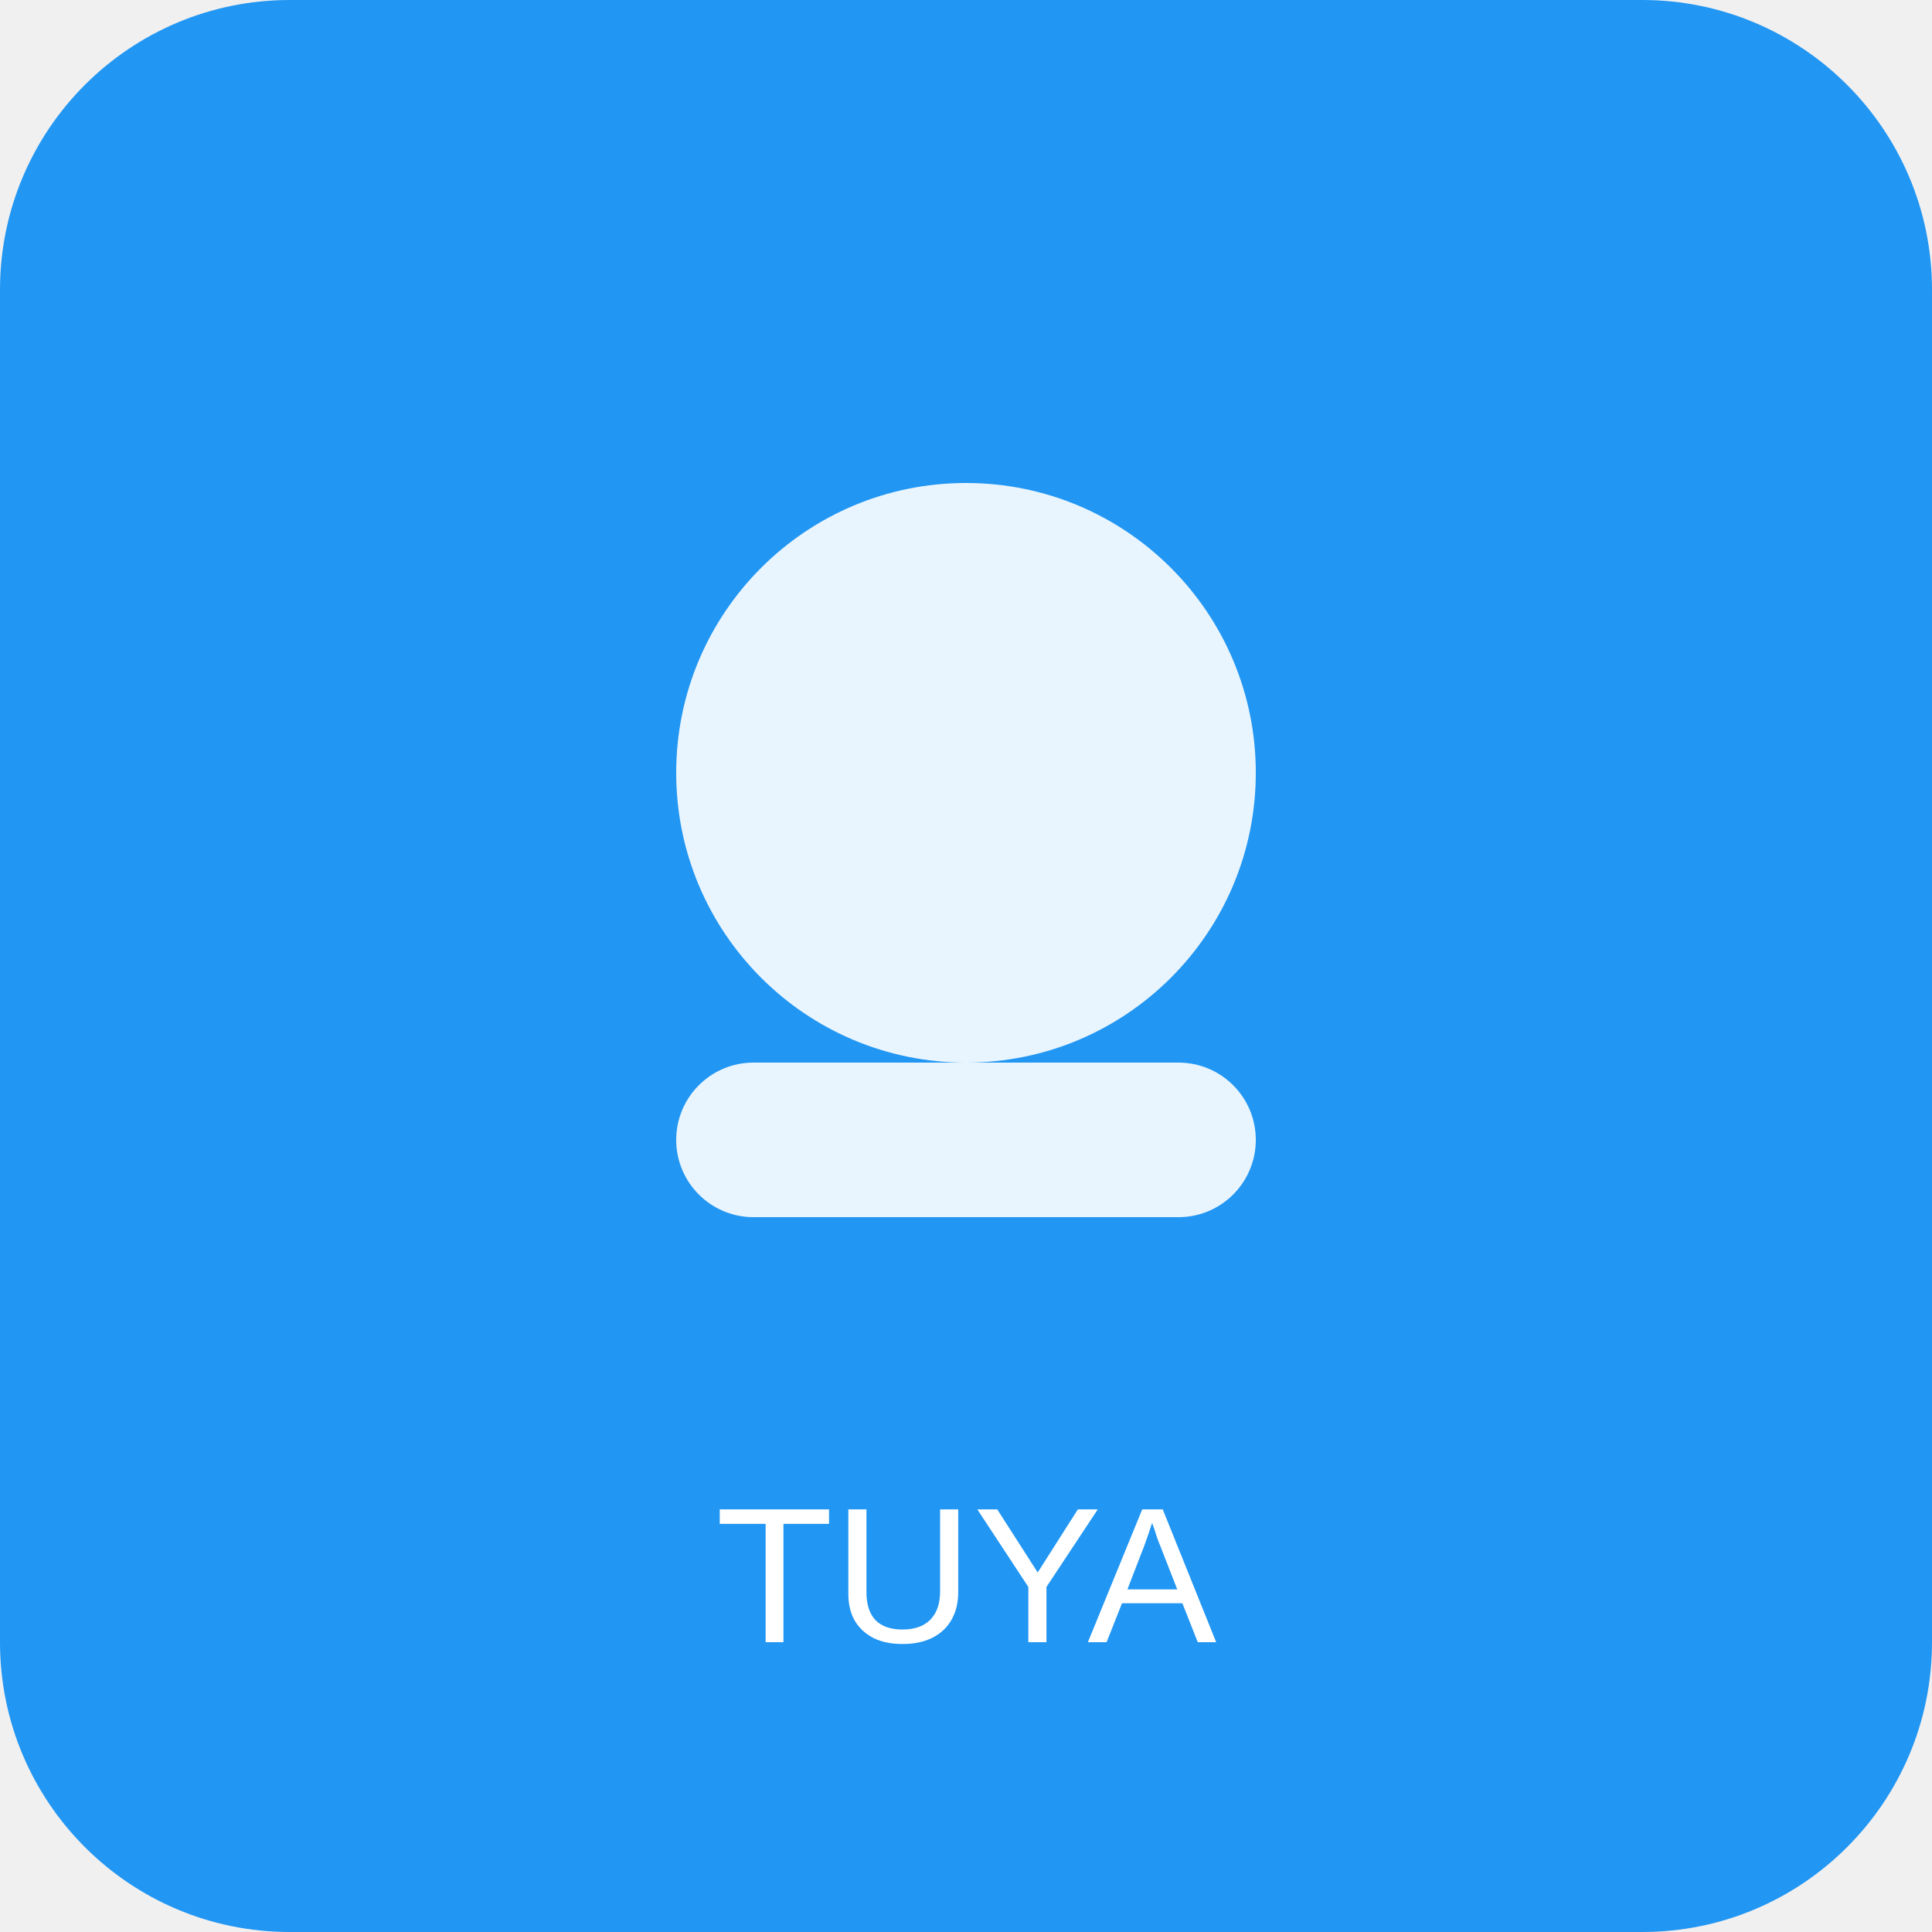
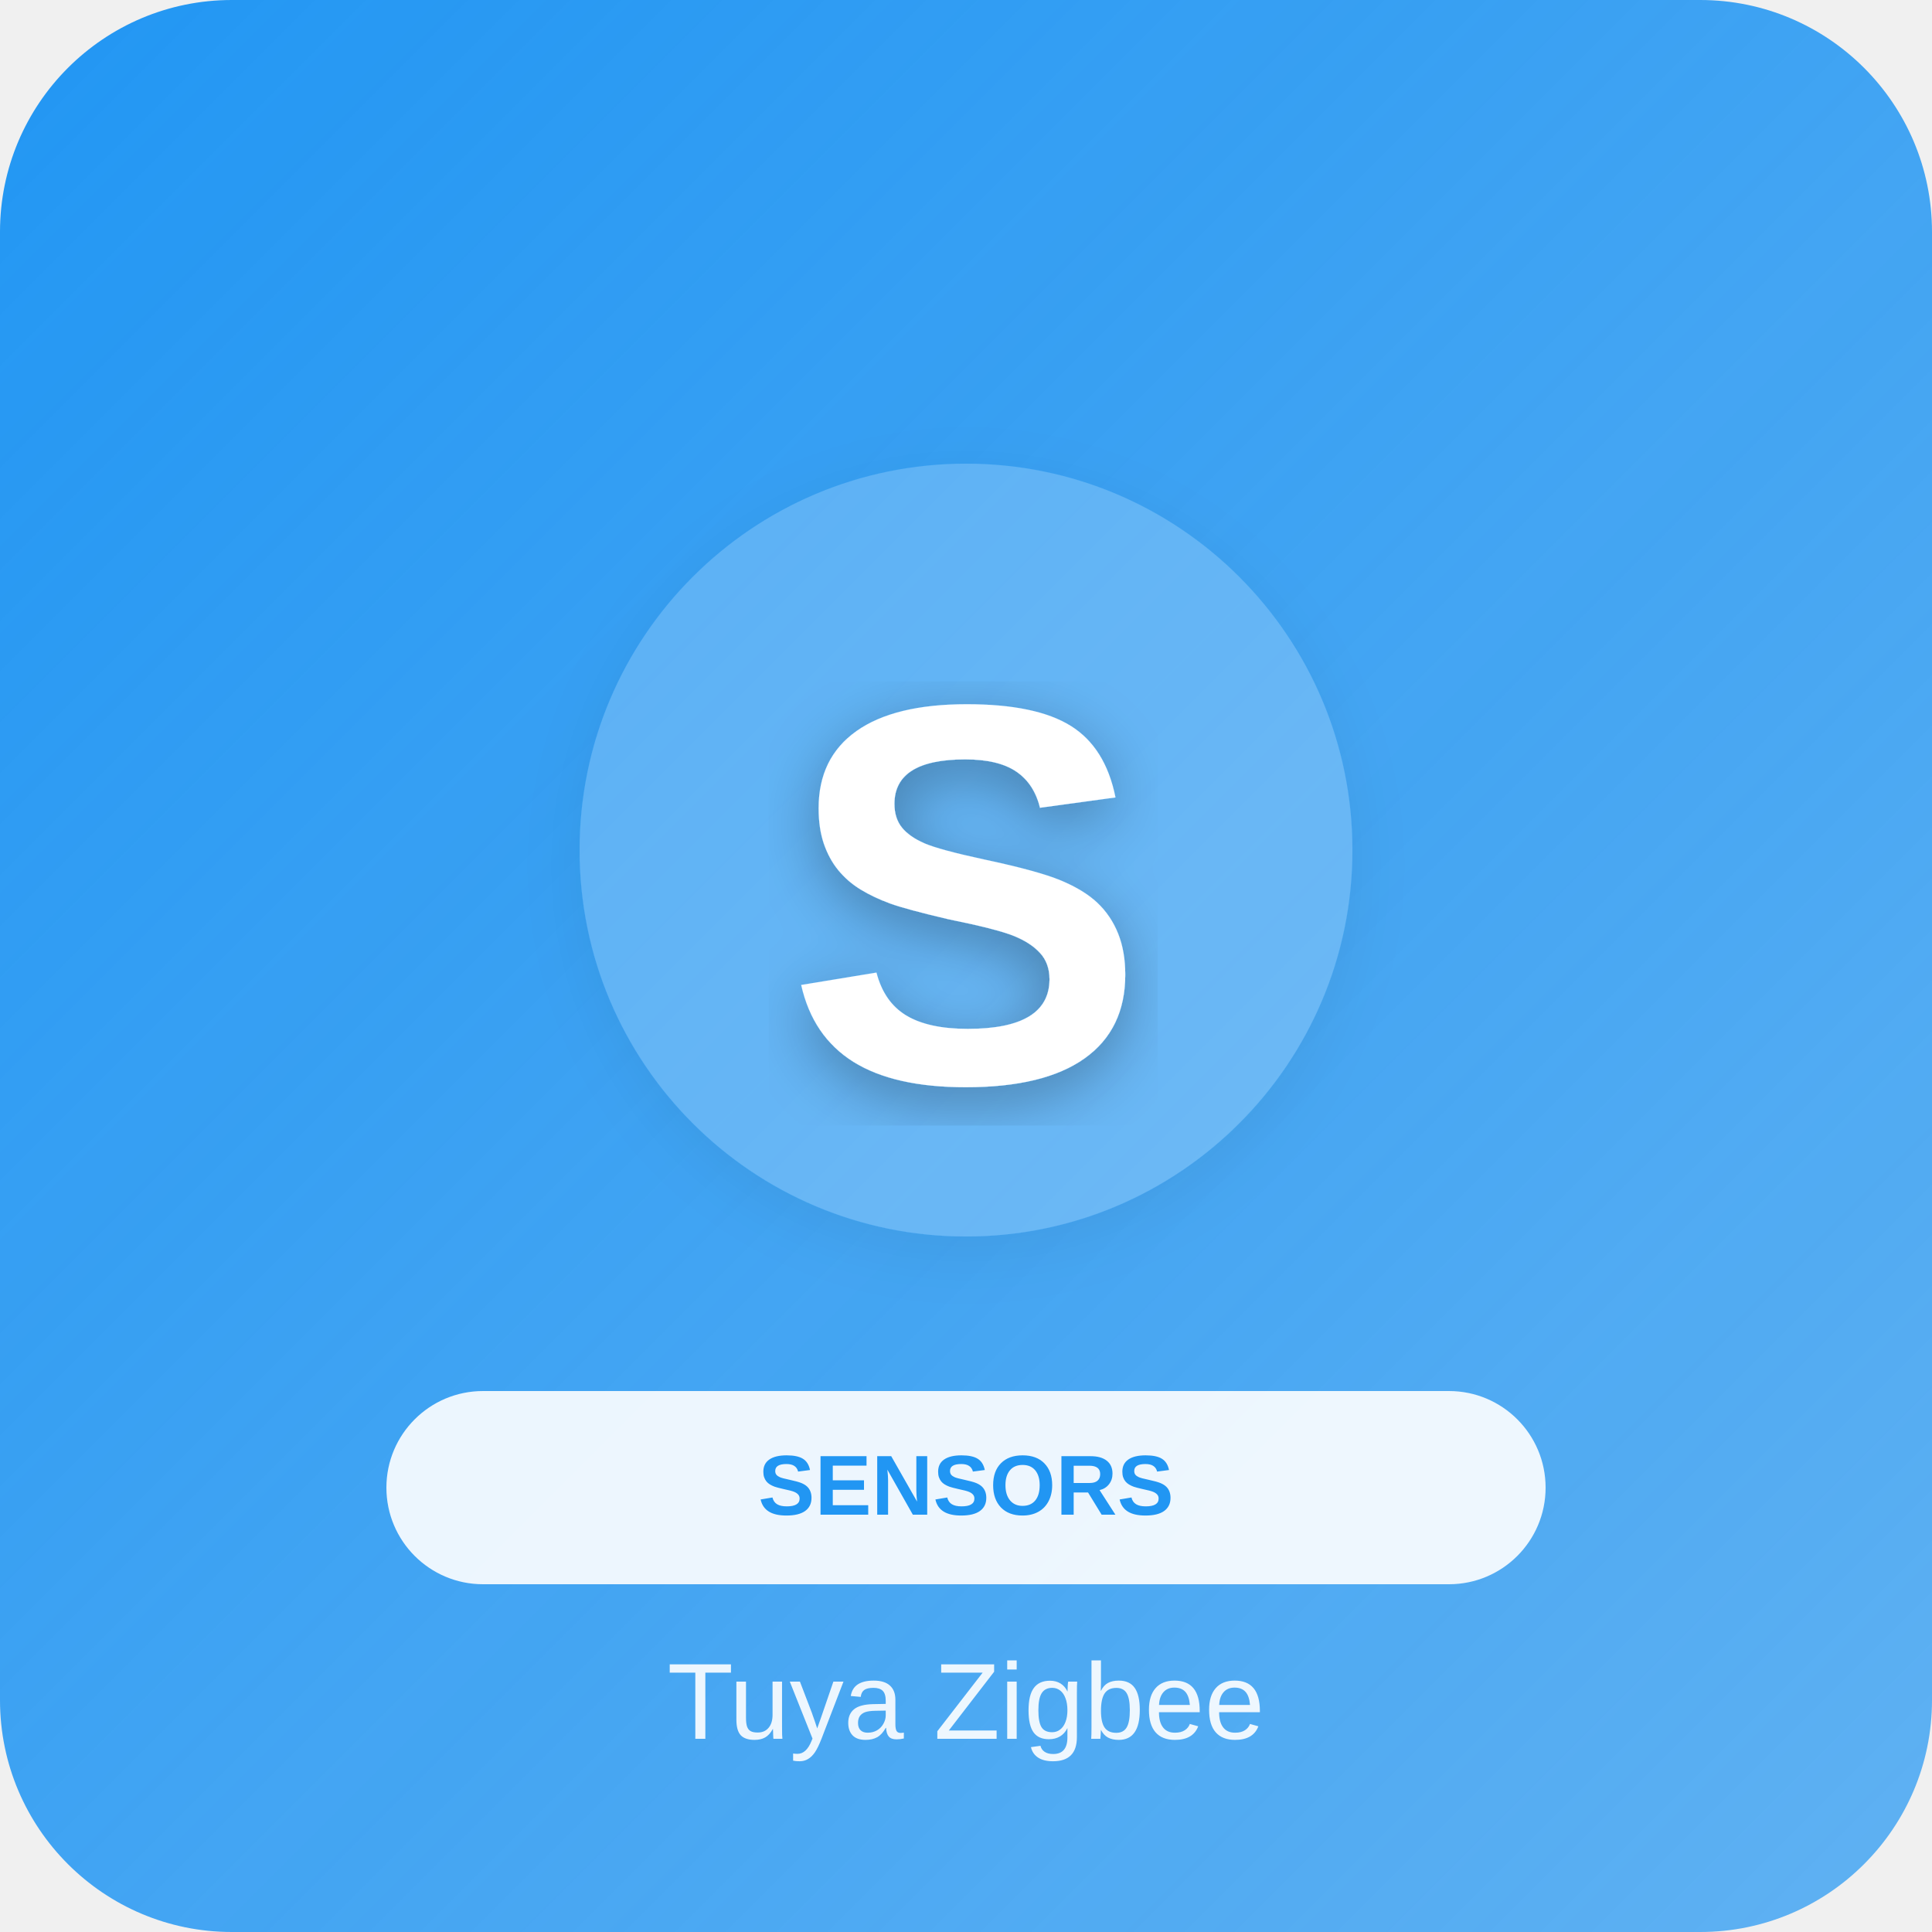
- <svg xmlns="http://www.w3.org/2000/svg" width="100" height="100" viewBox="0 0 100 100">
-   <rect width="100" height="100" fill="#2196F3" rx="15" />
-   <circle cx="50" cy="40" r="15" fill="white" opacity="0.9" />
-   <rect x="35" y="55" width="30" height="8" rx="4" fill="white" opacity="0.9" />
-   <text x="50" y="85" text-anchor="middle" fill="white" font-size="10" font-family="Arial">TUYA</text>
+ <svg xmlns="http://www.w3.org/2000/svg" width="500" height="500">
+   <defs>
+     <linearGradient id="grad_sensors" x1="0%" y1="0%" x2="100%" y2="100%">
+       <stop offset="0%" style="stop-color:#2196F3;stop-opacity:1" />
+       <stop offset="100%" style="stop-color:#2196F3;stop-opacity:0.7" />
+     </linearGradient>
+     <filter id="shadow">
+       <feDropShadow dx="0" dy="4" stdDeviation="8" flood-opacity="0.3" />
+     </filter>
+   </defs>
+   <rect width="500" height="500" fill="url(#grad_sensors)" rx="60" />
+   <circle cx="250" cy="220" r="100" fill="white" opacity="0.2" filter="url(#shadow)" />
+   <text x="250" y="280" font-family="Arial, sans-serif" font-size="140" fill="white" text-anchor="middle" font-weight="bold" filter="url(#shadow)">S</text>
+   <rect x="100" y="360" width="300" height="50" rx="25" fill="white" opacity="0.9" />
+   <text x="250" y="392" font-family="Arial, sans-serif" font-size="22" fill="#2196F3" text-anchor="middle" font-weight="bold">SENSORS</text>
+   <text x="250" y="450" font-family="Arial, sans-serif" font-size="28" fill="white" text-anchor="middle" opacity="0.9" font-weight="300">Tuya Zigbee</text>
</svg>
